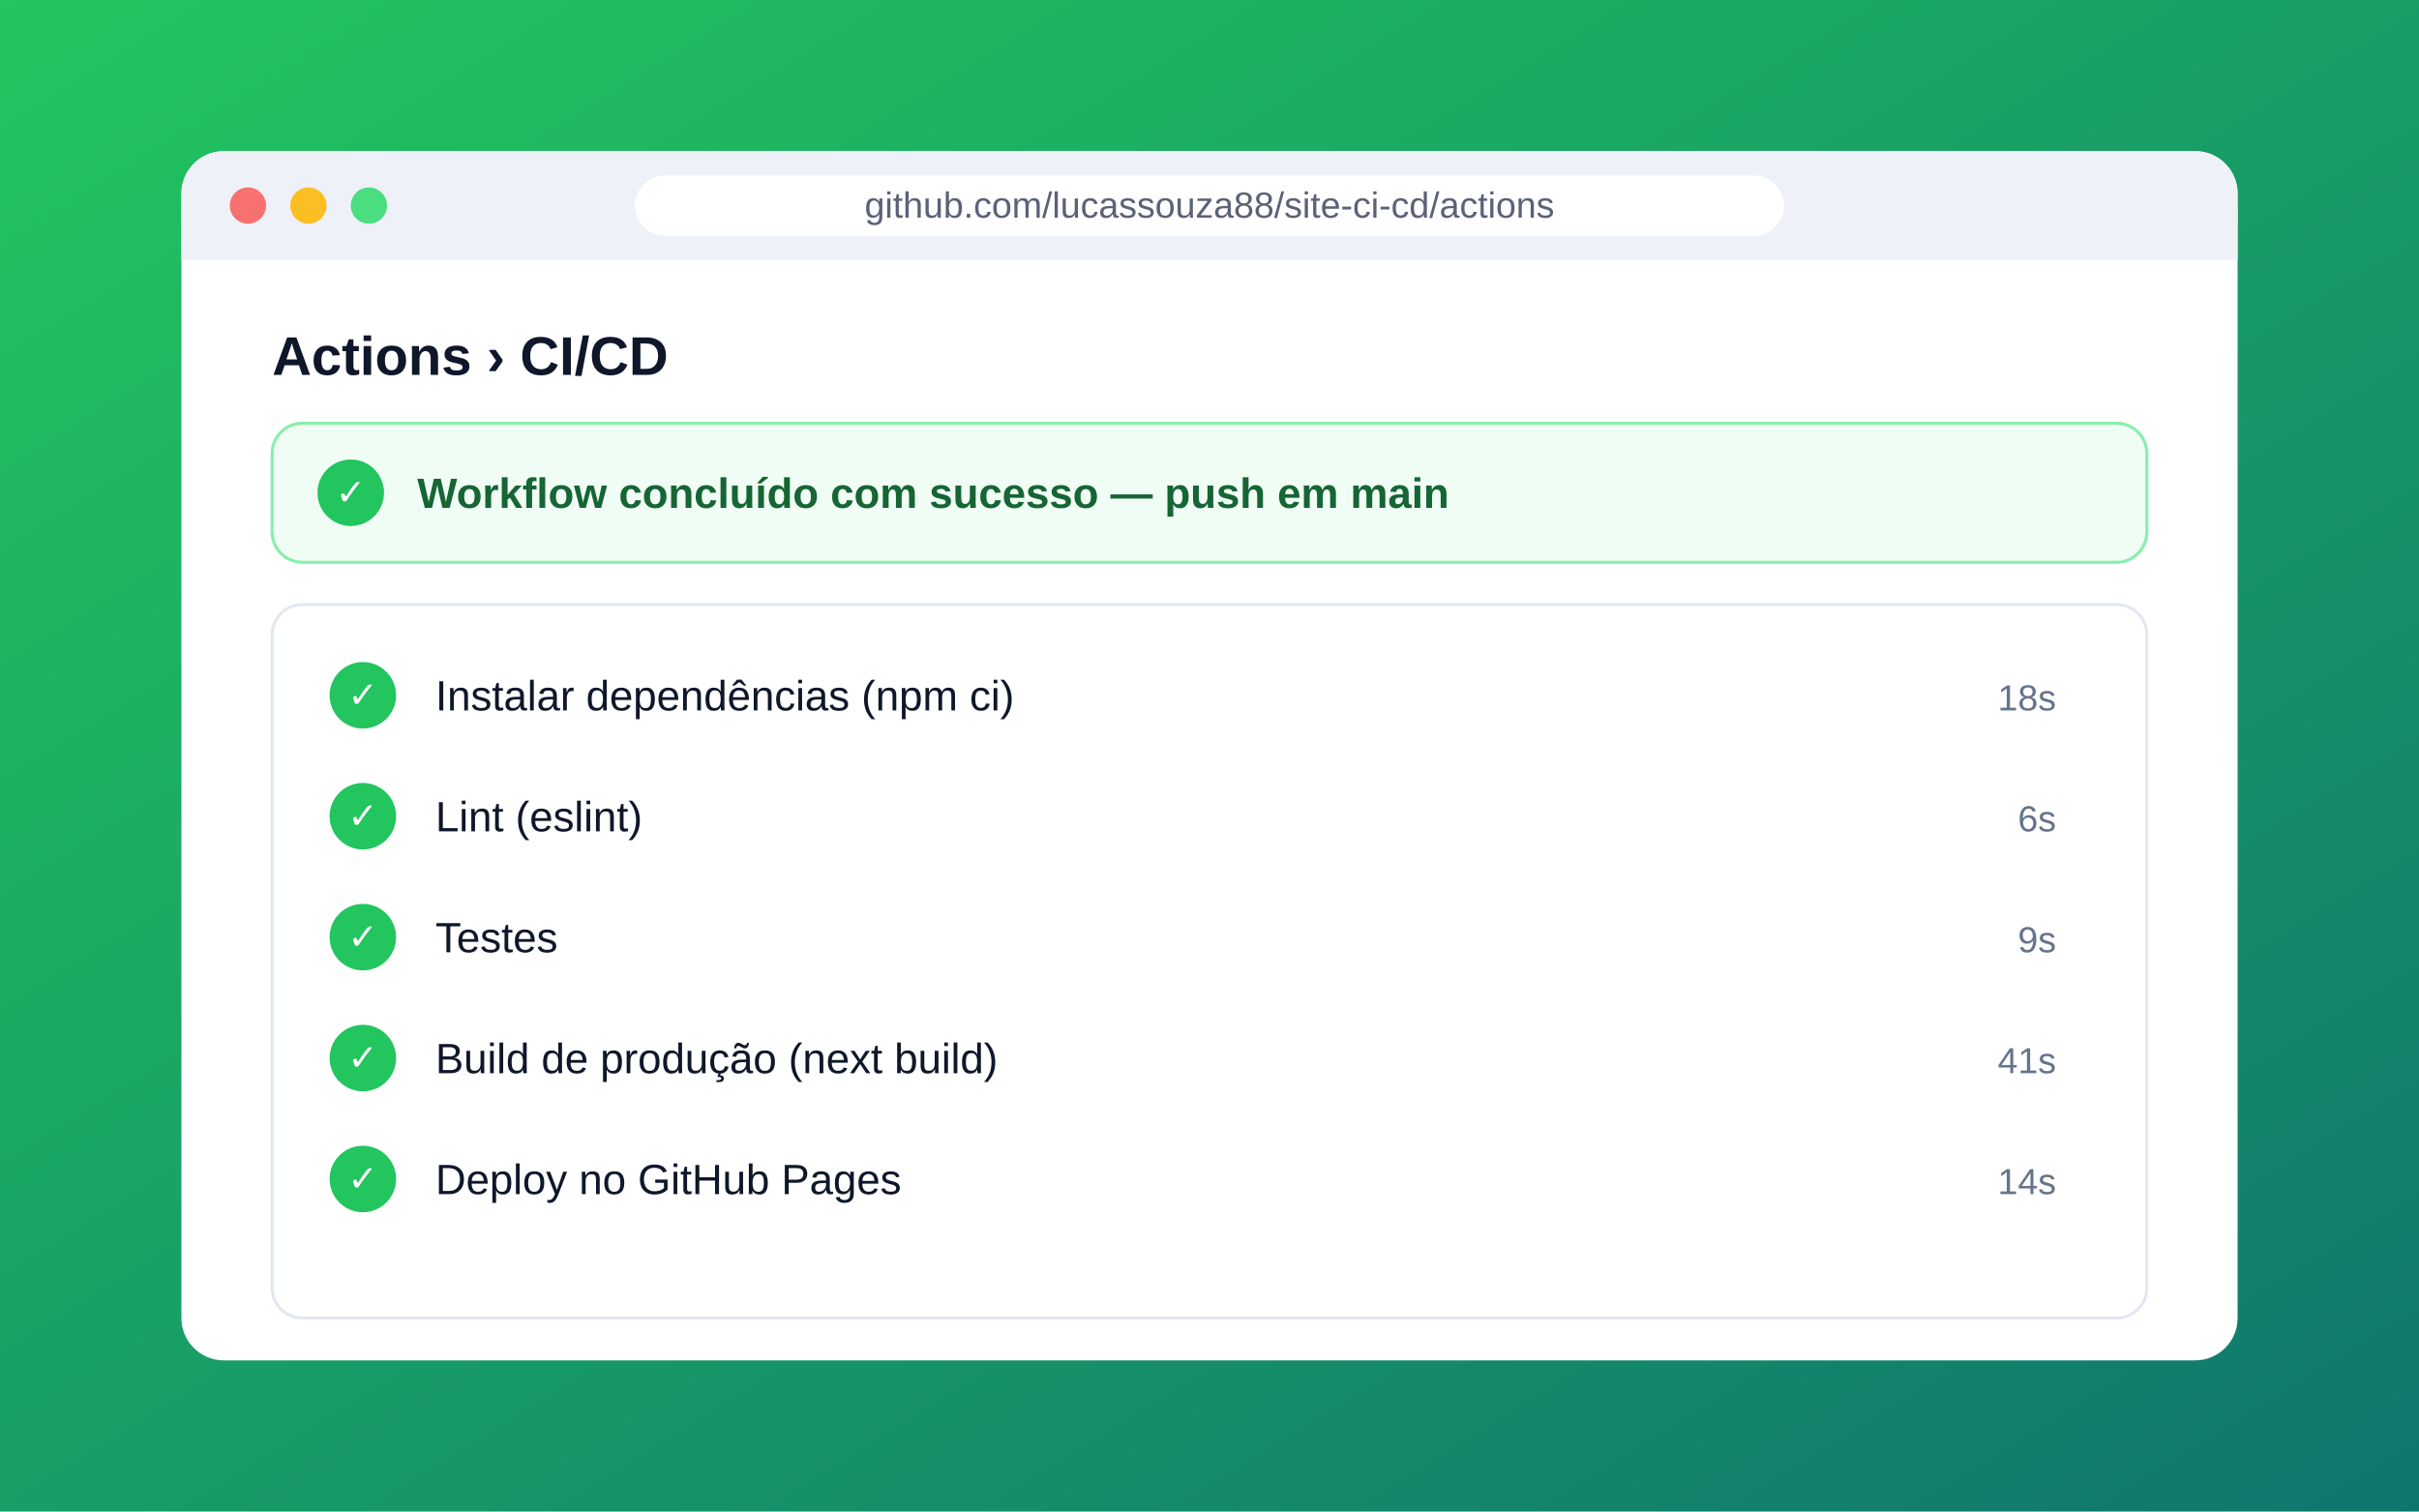
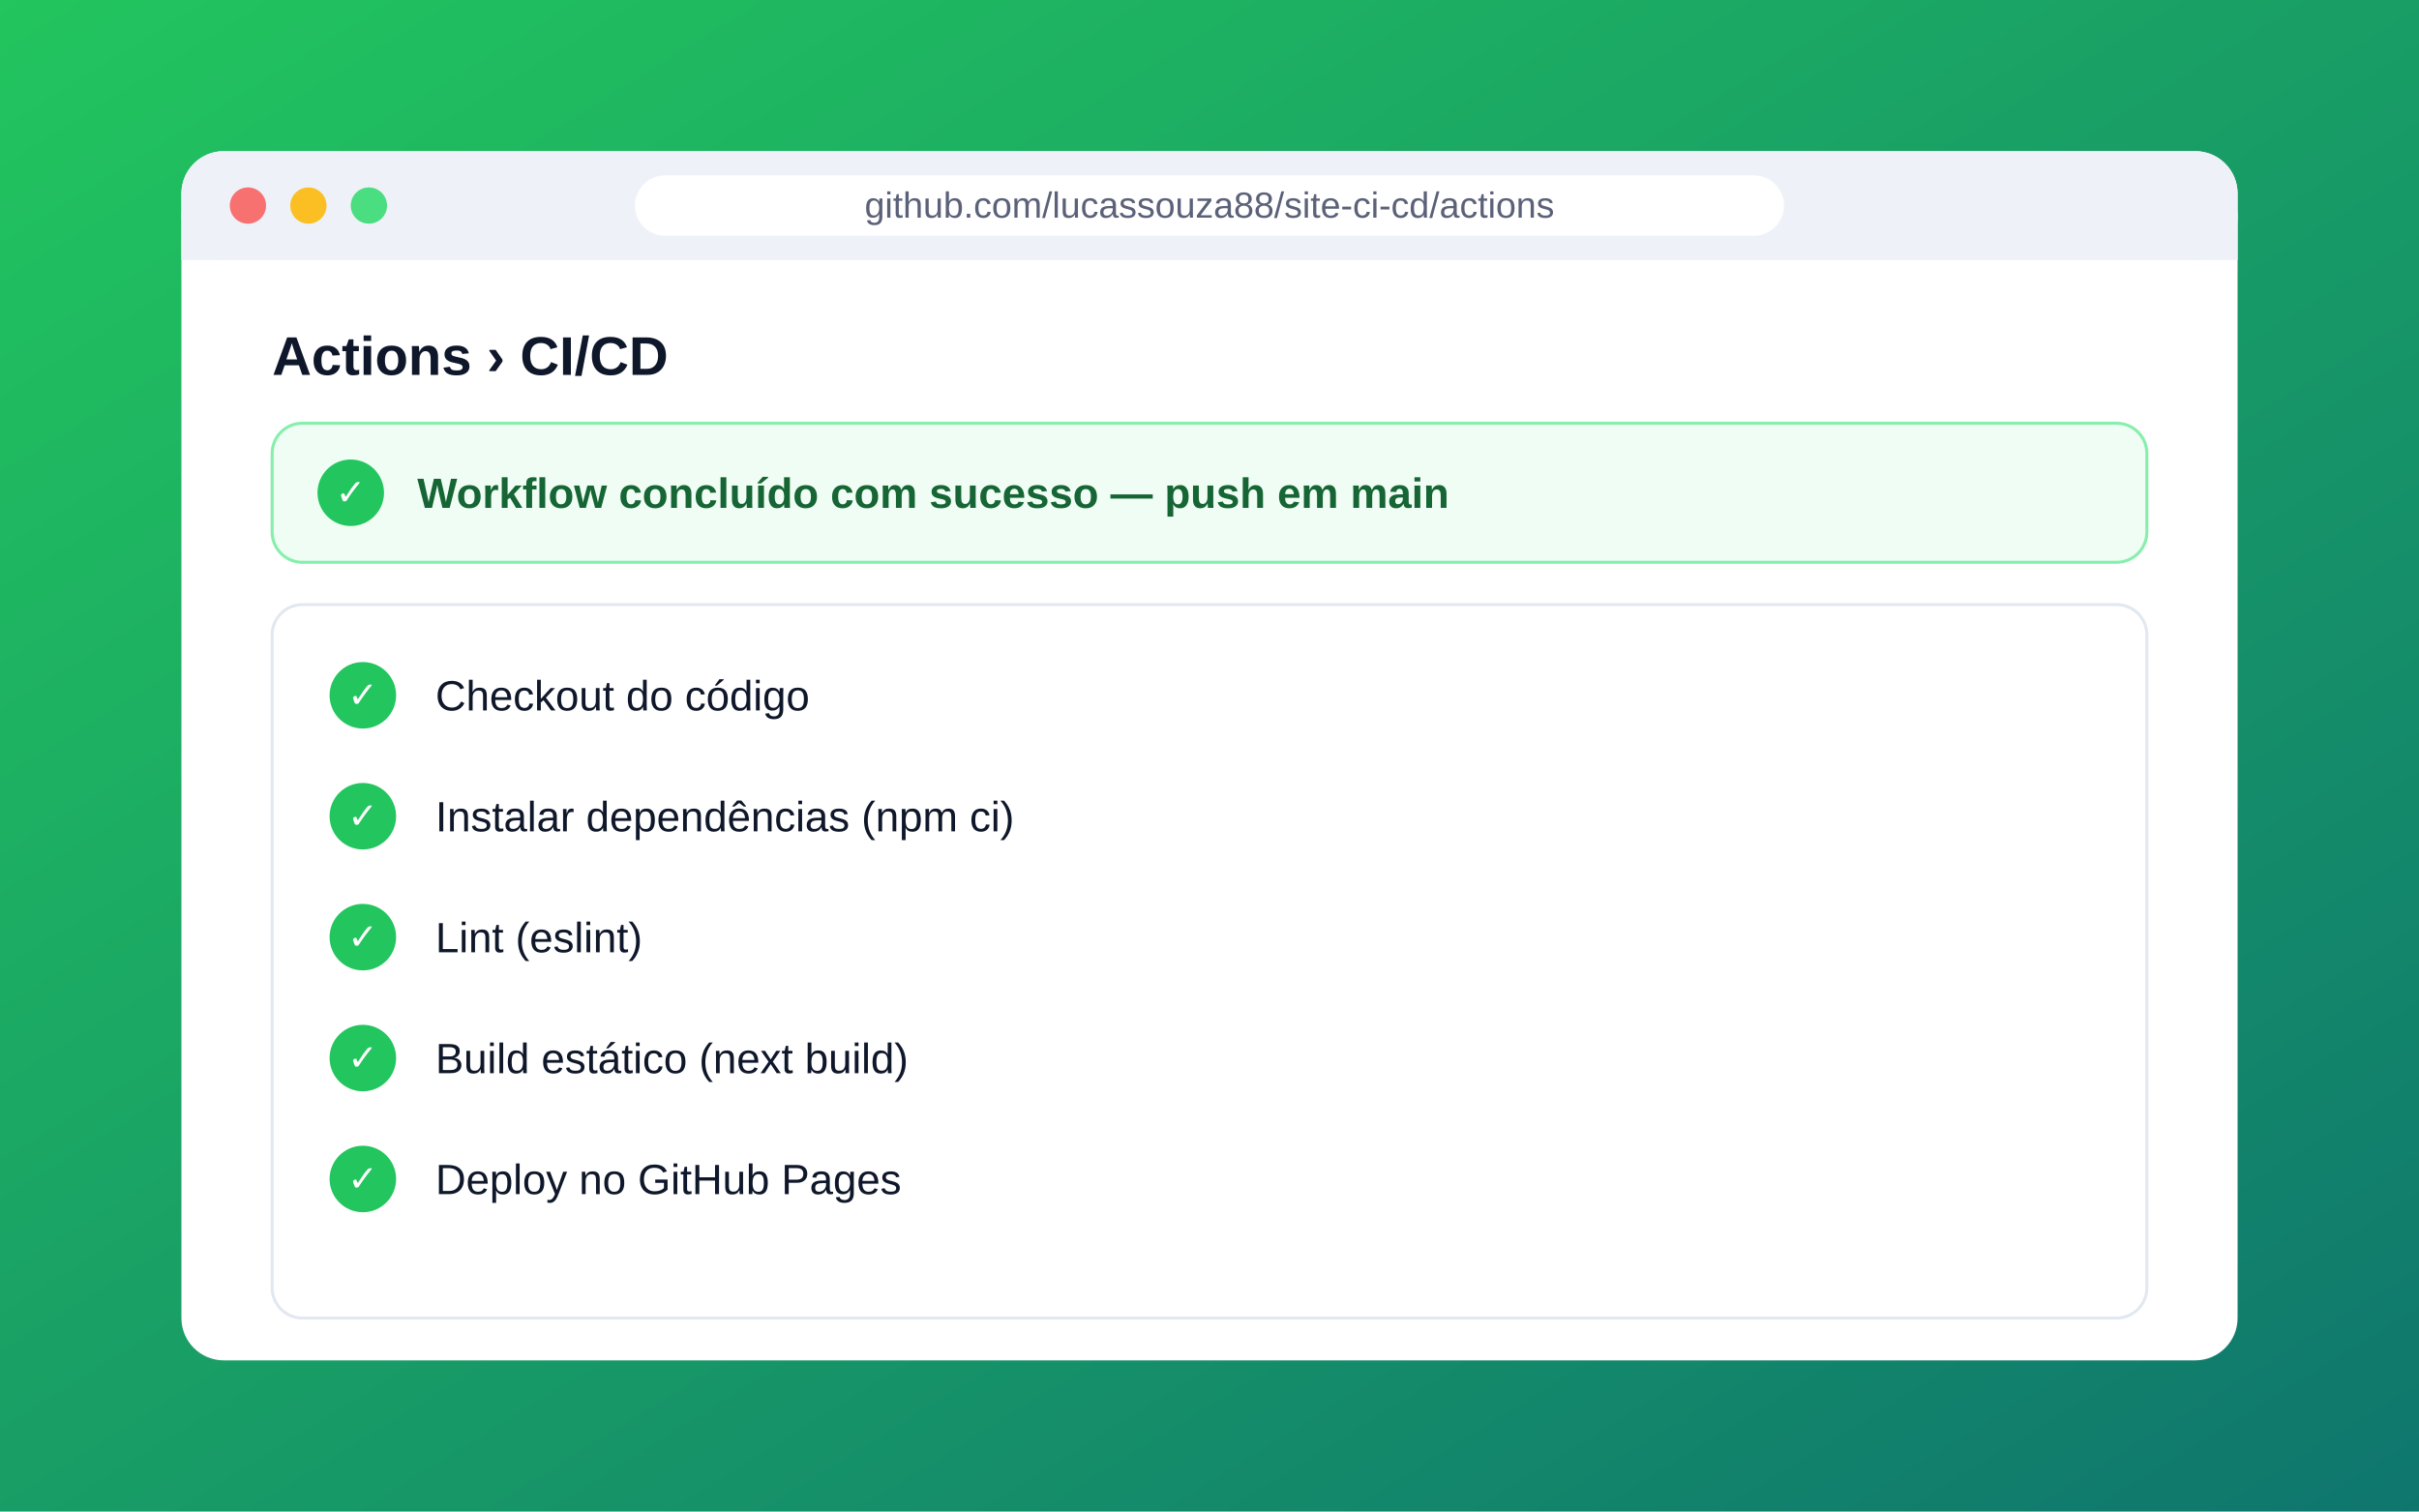
<svg xmlns="http://www.w3.org/2000/svg" viewBox="0 0 800 500">
  <defs>
    <linearGradient id="g" x1="0" y1="0" x2="1" y2="1">
      <stop offset="0" stop-color="#22c55e" />
      <stop offset="1" stop-color="#0f766e" />
    </linearGradient>
  </defs>
  <rect width="800" height="500" fill="url(#g)" />
  <g transform="translate(60 50)">
    <rect x="0" y="0" width="680" height="400" rx="14" fill="#fff" />
    <rect x="0" y="0" width="680" height="36" rx="14" fill="#eef1f8" />
    <rect y="20" width="680" height="16" fill="#eef1f8" />
    <circle cx="22" cy="18" r="6" fill="#f87171" />
    <circle cx="42" cy="18" r="6" fill="#fbbf24" />
    <circle cx="62" cy="18" r="6" fill="#4ade80" />
    <rect x="150" y="8" width="380" height="20" rx="10" fill="#fff" />
    <text x="340" y="22" font-family="Arial,Helvetica,sans-serif" font-size="12" font-weight="normal" fill="#5b6178" text-anchor="middle" xml:space="preserve">github.com/lucassouza88/site-ci-cd/actions</text>
    <text x="30" y="74" font-family="Arial,Helvetica,sans-serif" font-size="18" font-weight="bold" fill="#0f172a" text-anchor="start" xml:space="preserve">Actions › CI/CD</text>
    <rect x="30" y="90" width="620" height="46" rx="10" fill="#f0fdf4" stroke="#86efac" />
    <circle cx="56" cy="113" r="11" fill="#22c55e" />
    <text x="56" y="117" font-family="Arial,Helvetica,sans-serif" font-size="12" font-weight="bold" fill="#fff" text-anchor="middle" xml:space="preserve">✓</text>
    <text x="78" y="118" font-family="Arial,Helvetica,sans-serif" font-size="14" font-weight="bold" fill="#166534" text-anchor="start" xml:space="preserve">Workflow concluído com sucesso — push em main</text>
    <rect x="30" y="150" width="620" height="236" rx="10" fill="#fff" stroke="#e2e8f0" />
    <circle cx="60" cy="180" r="11" fill="#22c55e" />
    <text x="60" y="184" font-family="Arial,Helvetica,sans-serif" font-size="12" font-weight="bold" fill="#fff" text-anchor="middle" xml:space="preserve">✓</text>
-     <text x="84" y="185" font-family="Arial,Helvetica,sans-serif" font-size="14" font-weight="normal" fill="#0f172a" text-anchor="start" xml:space="preserve">Instalar dependências (npm ci)</text>
-     <text x="620" y="185" font-family="Arial,Helvetica,sans-serif" font-size="12" font-weight="normal" fill="#64748b" text-anchor="end" xml:space="preserve">18s</text>
+     <text x="84" y="185" font-family="Arial,Helvetica,sans-serif" font-size="14" font-weight="normal" fill="#0f172a" text-anchor="start" xml:space="preserve">Checkout do código</text>
+     <text x="620" y="185" font-family="Arial,Helvetica,sans-serif" font-size="12" font-weight="normal" fill="#64748b" text-anchor="end" xml:space="preserve" />
    <circle cx="60" cy="220" r="11" fill="#22c55e" />
    <text x="60" y="224" font-family="Arial,Helvetica,sans-serif" font-size="12" font-weight="bold" fill="#fff" text-anchor="middle" xml:space="preserve">✓</text>
-     <text x="84" y="225" font-family="Arial,Helvetica,sans-serif" font-size="14" font-weight="normal" fill="#0f172a" text-anchor="start" xml:space="preserve">Lint (eslint)</text>
-     <text x="620" y="225" font-family="Arial,Helvetica,sans-serif" font-size="12" font-weight="normal" fill="#64748b" text-anchor="end" xml:space="preserve">6s</text>
+     <text x="84" y="225" font-family="Arial,Helvetica,sans-serif" font-size="14" font-weight="normal" fill="#0f172a" text-anchor="start" xml:space="preserve">Instalar dependências (npm ci)</text>
+     <text x="620" y="225" font-family="Arial,Helvetica,sans-serif" font-size="12" font-weight="normal" fill="#64748b" text-anchor="end" xml:space="preserve" />
    <circle cx="60" cy="260" r="11" fill="#22c55e" />
    <text x="60" y="264" font-family="Arial,Helvetica,sans-serif" font-size="12" font-weight="bold" fill="#fff" text-anchor="middle" xml:space="preserve">✓</text>
-     <text x="84" y="265" font-family="Arial,Helvetica,sans-serif" font-size="14" font-weight="normal" fill="#0f172a" text-anchor="start" xml:space="preserve">Testes</text>
-     <text x="620" y="265" font-family="Arial,Helvetica,sans-serif" font-size="12" font-weight="normal" fill="#64748b" text-anchor="end" xml:space="preserve">9s</text>
+     <text x="84" y="265" font-family="Arial,Helvetica,sans-serif" font-size="14" font-weight="normal" fill="#0f172a" text-anchor="start" xml:space="preserve">Lint (eslint)</text>
+     <text x="620" y="265" font-family="Arial,Helvetica,sans-serif" font-size="12" font-weight="normal" fill="#64748b" text-anchor="end" xml:space="preserve" />
    <circle cx="60" cy="300" r="11" fill="#22c55e" />
    <text x="60" y="304" font-family="Arial,Helvetica,sans-serif" font-size="12" font-weight="bold" fill="#fff" text-anchor="middle" xml:space="preserve">✓</text>
-     <text x="84" y="305" font-family="Arial,Helvetica,sans-serif" font-size="14" font-weight="normal" fill="#0f172a" text-anchor="start" xml:space="preserve">Build de produção (next build)</text>
-     <text x="620" y="305" font-family="Arial,Helvetica,sans-serif" font-size="12" font-weight="normal" fill="#64748b" text-anchor="end" xml:space="preserve">41s</text>
+     <text x="84" y="305" font-family="Arial,Helvetica,sans-serif" font-size="14" font-weight="normal" fill="#0f172a" text-anchor="start" xml:space="preserve">Build estático (next build)</text>
+     <text x="620" y="305" font-family="Arial,Helvetica,sans-serif" font-size="12" font-weight="normal" fill="#64748b" text-anchor="end" xml:space="preserve" />
    <circle cx="60" cy="340" r="11" fill="#22c55e" />
    <text x="60" y="344" font-family="Arial,Helvetica,sans-serif" font-size="12" font-weight="bold" fill="#fff" text-anchor="middle" xml:space="preserve">✓</text>
    <text x="84" y="345" font-family="Arial,Helvetica,sans-serif" font-size="14" font-weight="normal" fill="#0f172a" text-anchor="start" xml:space="preserve">Deploy no GitHub Pages</text>
-     <text x="620" y="345" font-family="Arial,Helvetica,sans-serif" font-size="12" font-weight="normal" fill="#64748b" text-anchor="end" xml:space="preserve">14s</text>
+     <text x="620" y="345" font-family="Arial,Helvetica,sans-serif" font-size="12" font-weight="normal" fill="#64748b" text-anchor="end" xml:space="preserve" />
  </g>
</svg>
